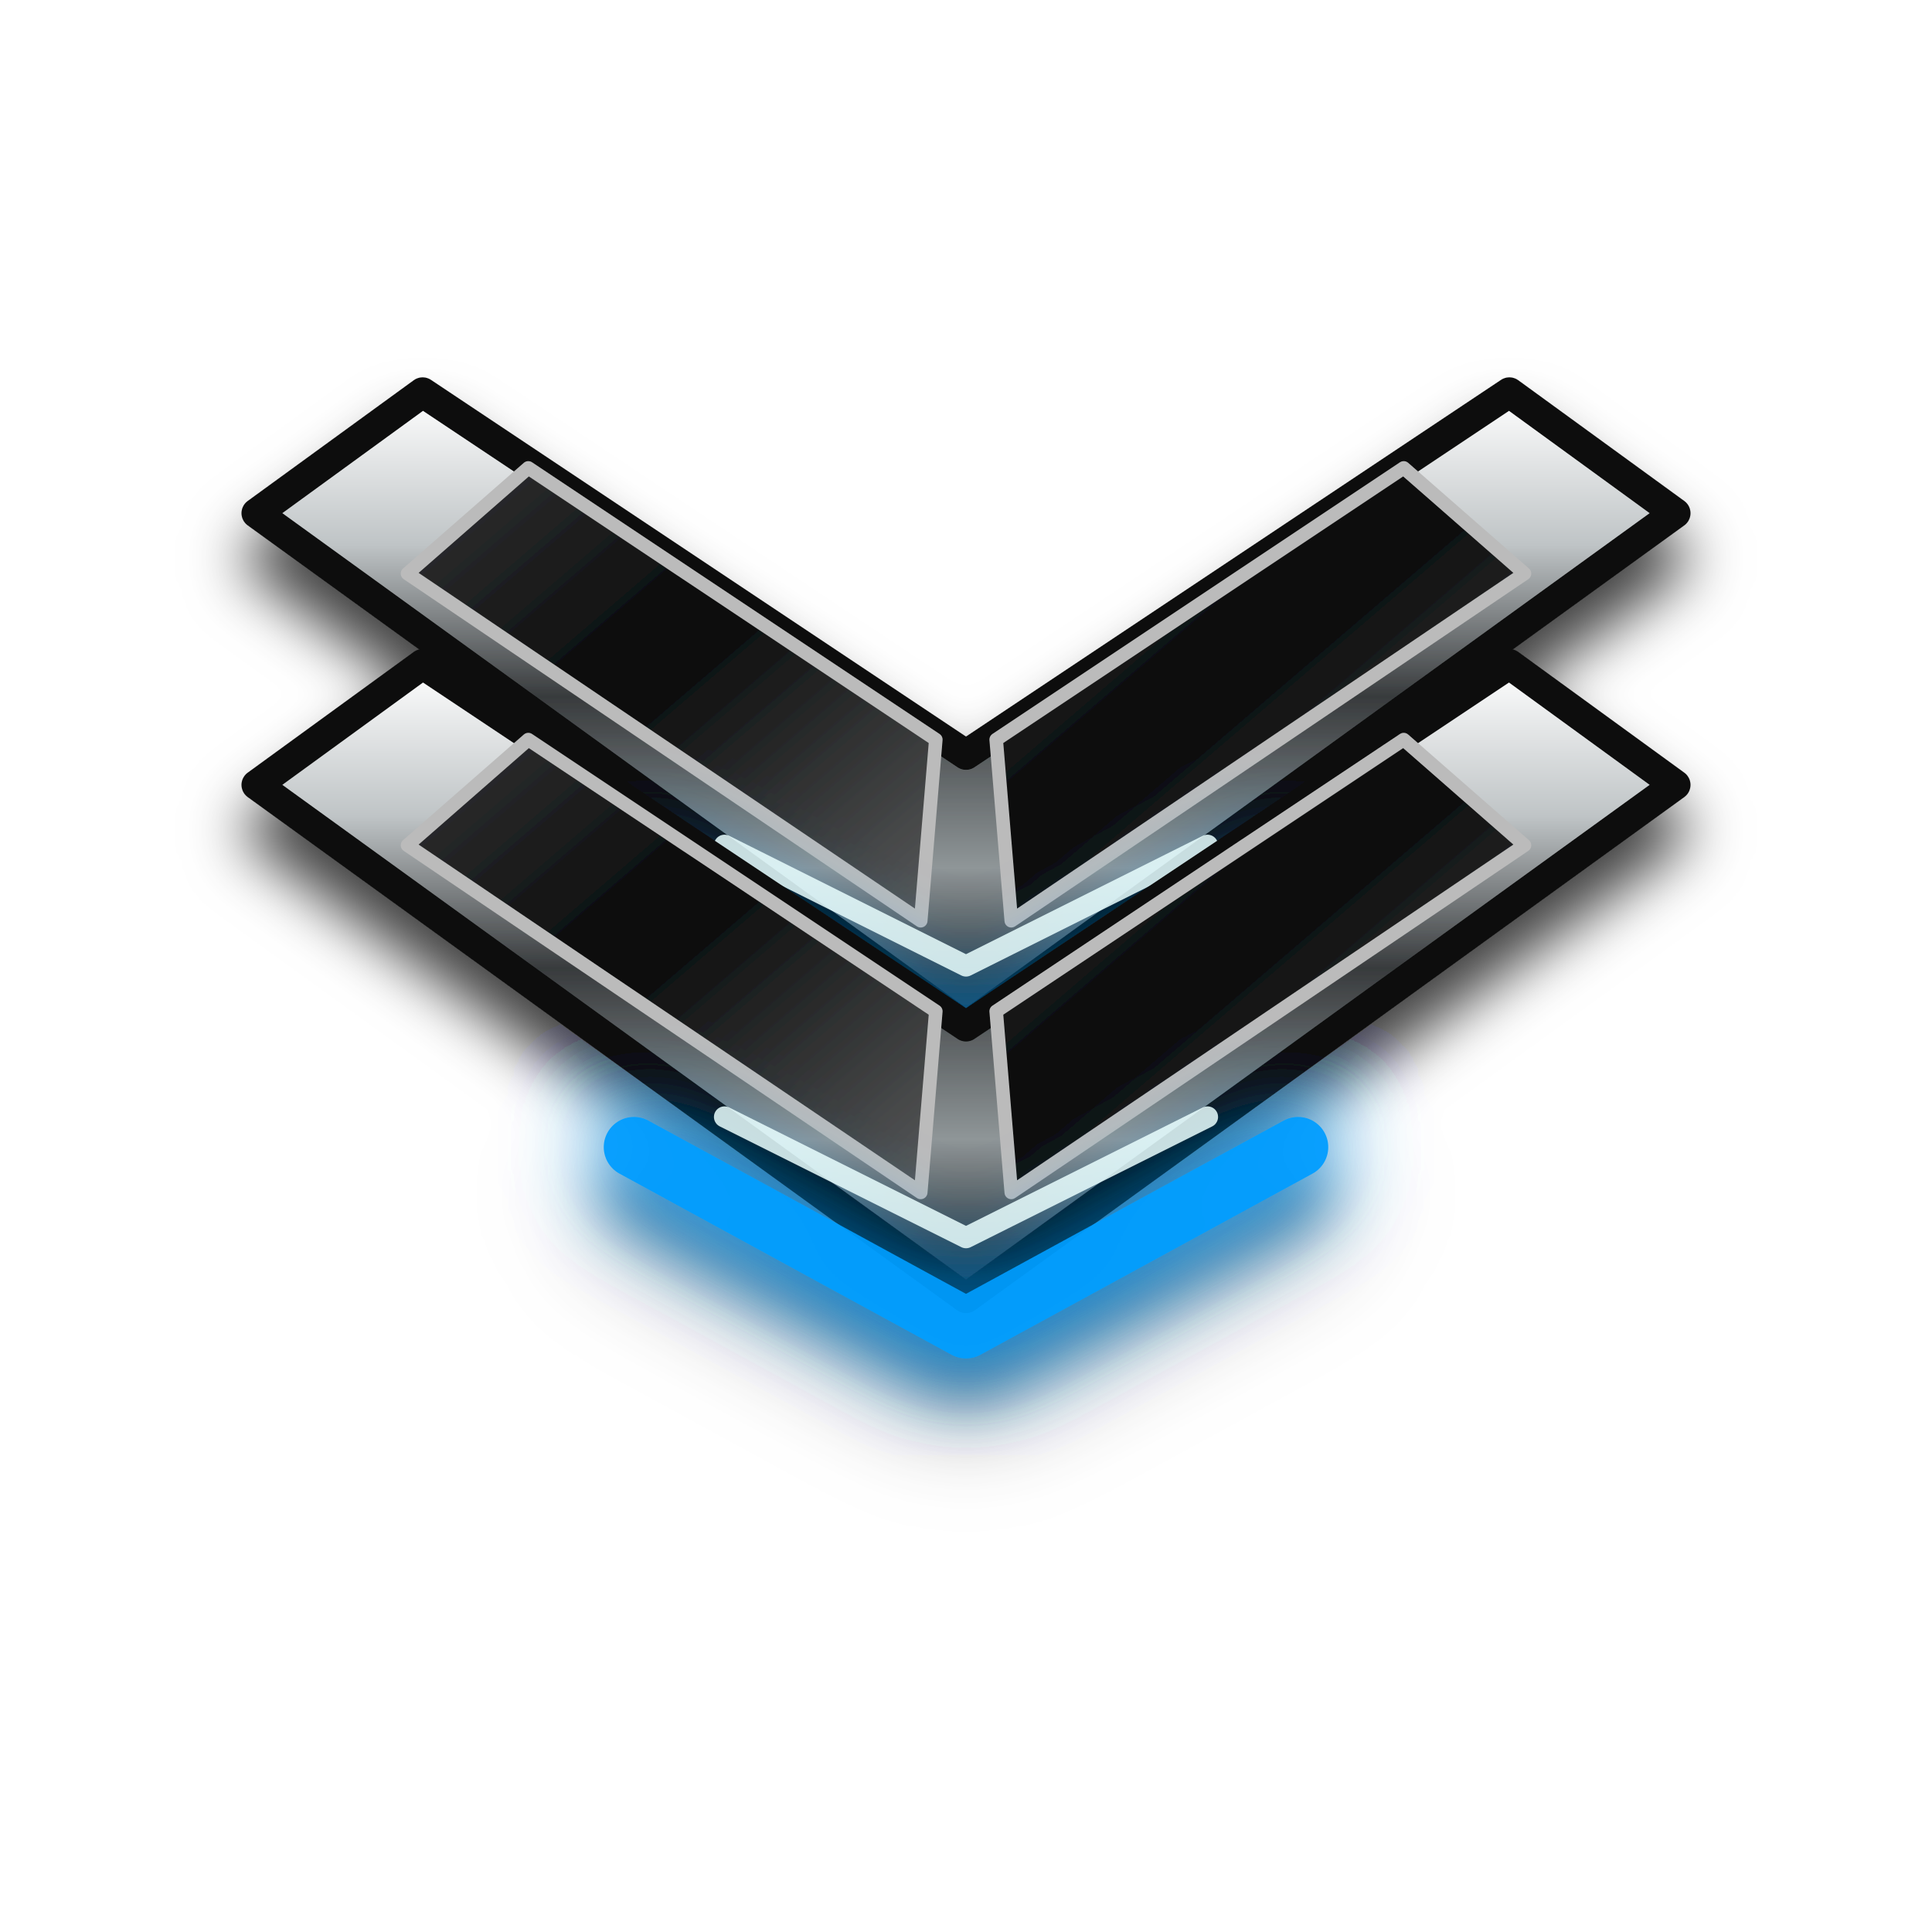
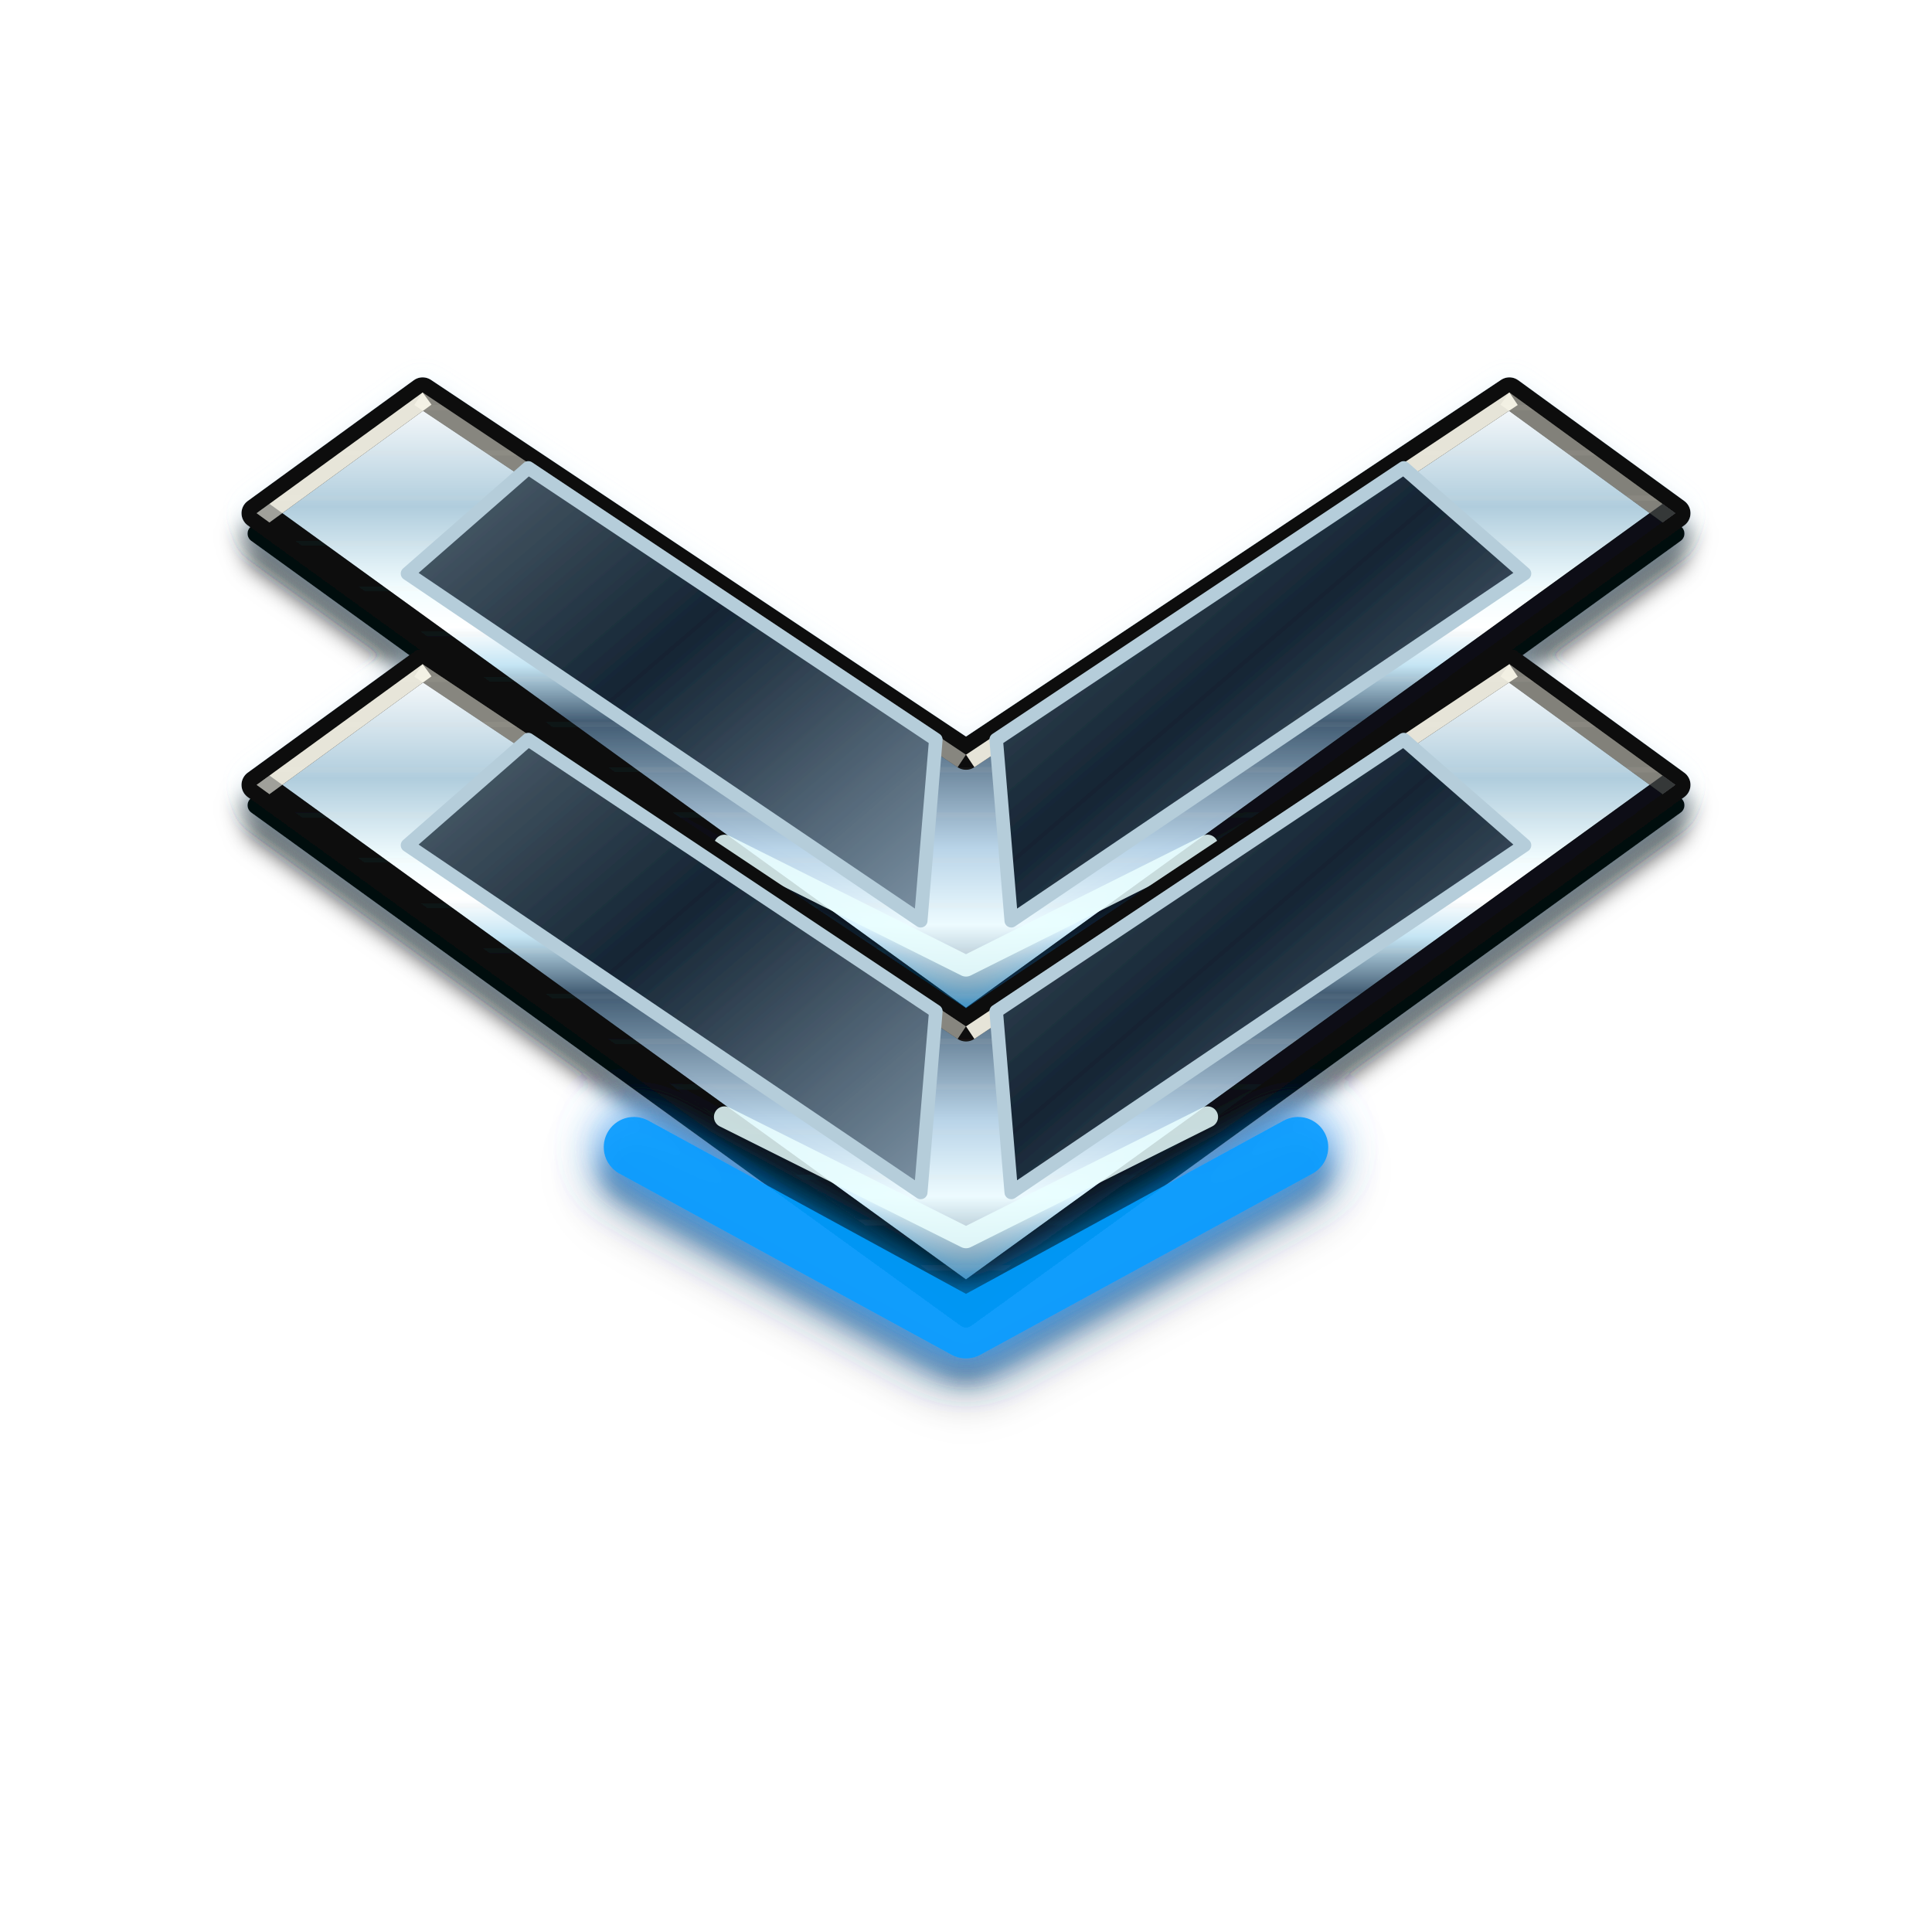
<svg xmlns="http://www.w3.org/2000/svg" width="128" height="128" viewBox="0 0 128 128">
  <defs>
    <linearGradient id="steel" x1="0" y1="0" x2="1" y2="1">
-       <stop offset="0%" stop-color="#f6f2e8" />
-       <stop offset="20%" stop-color="#8e8980" />
-       <stop offset="50%" stop-color="#1e211f" />
-       <stop offset="72%" stop-color="#b9b4a8" />
-       <stop offset="100%" stop-color="#3f3d39" />
+       <stop offset="0%" stop-color="#f5fdff" />
+       <stop offset="18%" stop-color="#9dbdd1" />
+       <stop offset="30%" stop-color="#e1f4ff" />
+       <stop offset="36%" stop-color="#ffffff" />
+       <stop offset="42%" stop-color="#c7e7f7" />
+       <stop offset="53%" stop-color="#3c536b" />
+       <stop offset="72%" stop-color="#bdd9ed" />
+       <stop offset="84%" stop-color="#f4fcff" />
+       <stop offset="100%" stop-color="#5c7d97" />
    </linearGradient>
    <linearGradient id="steel2" x1="0" y1="0" x2="0" y2="1">
      <stop offset="0%" stop-color="#ffffff" />
-       <stop offset="24%" stop-color="#bfc4c6" />
-       <stop offset="48%" stop-color="#383b3d" />
-       <stop offset="75%" stop-color="#8f9698" />
-       <stop offset="100%" stop-color="#0c0d0f" />
+       <stop offset="18%" stop-color="#b0cddd" />
+       <stop offset="31%" stop-color="#f2fdff" />
+       <stop offset="37%" stop-color="#ffffff" />
+       <stop offset="43%" stop-color="#c5e5f4" />
+       <stop offset="52%" stop-color="#425c73" />
+       <stop offset="72%" stop-color="#b9d4e8" />
+       <stop offset="84%" stop-color="#edfbff" />
+       <stop offset="100%" stop-color="#567990" />
    </linearGradient>
    <linearGradient id="darkMetal" x1="0" y1="0" x2="1" y2="1">
-       <stop offset="0%" stop-color="#343536" />
-       <stop offset="45%" stop-color="#070808" />
-       <stop offset="100%" stop-color="#5a5c5d" />
+       <stop offset="0%" stop-color="#536572" />
+       <stop offset="45%" stop-color="#142433" />
+       <stop offset="100%" stop-color="#7e94a6" />
    </linearGradient>
    <linearGradient id="blueCore" x1="0" y1="0" x2="1" y2="0">
-       <stop offset="0%" stop-color="#002cc8" />
-       <stop offset="28%" stop-color="#02b7ff" />
-       <stop offset="50%" stop-color="#d7ffff" />
-       <stop offset="72%" stop-color="#0095ff" />
-       <stop offset="100%" stop-color="#001da7" />
+       <stop offset="0%" stop-color="#0039ca" />
+       <stop offset="25%" stop-color="#00bfff" />
+       <stop offset="42%" stop-color="#62e6ff" />
+       <stop offset="49%" stop-color="#f4ffff" />
+       <stop offset="54%" stop-color="#baffff" />
+       <stop offset="72%" stop-color="#00a9ff" />
+       <stop offset="100%" stop-color="#00349b" />
    </linearGradient>
    <radialGradient id="blueGlow" cx="50%" cy="50%" r="50%">
      <stop offset="0%" stop-color="#cbffff" stop-opacity=".95" />
-       <stop offset="45%" stop-color="#00aaff" stop-opacity=".55" />
+       <stop offset="45%" stop-color="#00c4ff" stop-opacity=".72" />
      <stop offset="100%" stop-color="#003bff" stop-opacity="0" />
    </radialGradient>
    <linearGradient id="copper" x1="0" y1="0" x2="1" y2="1">
-       <stop offset="0%" stop-color="#fff2c0" />
-       <stop offset="18%" stop-color="#ff9c42" />
-       <stop offset="48%" stop-color="#6e2100" />
-       <stop offset="76%" stop-color="#c45b00" />
-       <stop offset="100%" stop-color="#ffd16a" />
+       <stop offset="0%" stop-color="#fff4d2" />
+       <stop offset="16%" stop-color="#e4a054" />
+       <stop offset="29%" stop-color="#ffd58d" />
+       <stop offset="36%" stop-color="#fff6df" />
+       <stop offset="43%" stop-color="#efb96d" />
+       <stop offset="53%" stop-color="#7e3b13" />
+       <stop offset="73%" stop-color="#d58a38" />
+       <stop offset="85%" stop-color="#ffd17f" />
+       <stop offset="100%" stop-color="#985221" />
    </linearGradient>
    <linearGradient id="gold" x1="0" y1="0" x2="1" y2="1">
-       <stop offset="0%" stop-color="#fff7af" />
-       <stop offset="20%" stop-color="#ffbd20" />
-       <stop offset="44%" stop-color="#7a3d00" />
-       <stop offset="70%" stop-color="#e98a00" />
-       <stop offset="100%" stop-color="#fff06a" />
+       <stop offset="0%" stop-color="#fffbd4" />
+       <stop offset="16%" stop-color="#e9b83d" />
+       <stop offset="29%" stop-color="#f9d96c" />
+       <stop offset="36%" stop-color="#fffef0" />
+       <stop offset="43%" stop-color="#ffed95" />
+       <stop offset="53%" stop-color="#9d6916" />
+       <stop offset="71%" stop-color="#e7b632" />
+       <stop offset="84%" stop-color="#fff6b6" />
+       <stop offset="100%" stop-color="#ac791b" />
    </linearGradient>
    <linearGradient id="redGem" x1="0" y1="0" x2="0" y2="1">
-       <stop offset="0%" stop-color="#ff6b25" />
-       <stop offset="45%" stop-color="#a5120b" />
-       <stop offset="100%" stop-color="#430007" />
+       <stop offset="0%" stop-color="#ff9a7c" />
+       <stop offset="26%" stop-color="#e14b43" />
+       <stop offset="42%" stop-color="#ffbe9c" />
+       <stop offset="52%" stop-color="#b22530" />
+       <stop offset="76%" stop-color="#731825" />
+       <stop offset="100%" stop-color="#421020" />
    </linearGradient>
    <filter id="shadow" x="-30%" y="-30%" width="160%" height="160%">
-       <feDropShadow dx="0" dy="3" stdDeviation="2" flood-color="#000000" flood-opacity=".75" />
+       <feDropShadow dx="0" dy="1.5" stdDeviation="0.7" flood-color="#000000" flood-opacity=".75" />
    </filter>
    <filter id="glow" x="-70%" y="-70%" width="240%" height="240%">
-       <feGaussianBlur stdDeviation="3.2" result="blur" />
+       <feGaussianBlur stdDeviation="1.6" result="blur" />
      <feMerge>
        <feMergeNode in="blur" />
        <feMergeNode in="SourceGraphic" />
      </feMerge>
    </filter>
+     <filter id="metalAura" x="-15%" y="-15%" width="130%" height="130%">
+       <feDropShadow dx="0" dy="0" stdDeviation=".65" flood-color="#b7e8ff" flood-opacity="0.18" />
+     </filter>
  </defs>
  <g filter="url(#shadow)">
-     <polygon points="17.0,34.0 28.0,26.0 64.0,50.0 100.0,26.0 111.0,34.0 64.0,68.0" fill="url(#steel2)" stroke="#080808" stroke-width="2" stroke-linejoin="round" />
-     <polygon points="27.0,38.0 61.0,61.0 62.0,49.0 35.0,31.0" fill="url(#darkMetal)" stroke="#bbb" stroke-width="0.9" stroke-linejoin="round" />
-     <polygon points="101.0,38.0 67.0,61.0 66.0,49.0 93.0,31.0" fill="url(#darkMetal)" stroke="#bbb" stroke-width="0.9" stroke-linejoin="round" />
-     <path d="M 42.0 58.0 L 64.0 70.0 L 86.0 58.0" fill="none" stroke="#009dff" stroke-width="4" stroke-linejoin="round" stroke-linecap="round" filter="url(#glow)" opacity=".95" />
-     <path d="M 48.0 56.0 L 64.0 64.0 L 80.0 56.0" fill="none" stroke="#eaffff" stroke-width="1.4" stroke-linejoin="round" stroke-linecap="round" opacity=".85" />
-     <polygon points="17.0,52.0 28.0,44.0 64.0,68.0 100.0,44.0 111.0,52.0 64.0,86.0" fill="url(#steel2)" stroke="#080808" stroke-width="2" stroke-linejoin="round" />
-     <polygon points="27.0,56.0 61.0,79.0 62.0,67.0 35.0,49.0" fill="url(#darkMetal)" stroke="#bbb" stroke-width="0.9" stroke-linejoin="round" />
-     <polygon points="101.0,56.0 67.0,79.0 66.0,67.0 93.0,49.0" fill="url(#darkMetal)" stroke="#bbb" stroke-width="0.9" stroke-linejoin="round" />
-     <path d="M 42.0 76.0 L 64.0 88.0 L 86.0 76.0" fill="none" stroke="#009dff" stroke-width="4" stroke-linejoin="round" stroke-linecap="round" filter="url(#glow)" opacity=".95" />
-     <path d="M 48.0 74.0 L 64.0 82.0 L 80.0 74.0" fill="none" stroke="#eaffff" stroke-width="1.4" stroke-linejoin="round" stroke-linecap="round" opacity=".85" />
+     <g filter="url(#metalAura)">
+       <polygon points="17.0,34.0 28.0,26.0 64.0,50.0 100.0,26.0 111.0,34.0 64.0,68.0" fill="#26323e" stroke="#020810" stroke-width="1.2" stroke-linejoin="round" transform="translate(0 1.35)" />
+       <polygon points="17.0,34.0 28.0,26.0 64.0,50.0 100.0,26.0 111.0,34.0 64.0,68.0" fill="url(#steel2)" stroke="#080808" stroke-width="2" stroke-linejoin="round" />
+       <clipPath id="bevel-1">
+         <polygon points="17.0,34.0 28.0,26.0 64.0,50.0 100.0,26.0 111.0,34.0 64.0,68.0" />
+       </clipPath>
+       <g clip-path="url(#bevel-1)">
+         <path d="M0 0 H128 M0 3 H128 M0 6 H128 M0 9 H128 M0 12 H128 M0 15 H128 M0 18 H128 M0 21 H128 M0 24 H128 M0 27 H128 M0 30 H128 M0 33 H128 M0 36 H128 M0 39 H128 M0 42 H128 M0 45 H128 M0 48 H128 M0 51 H128 M0 54 H128 M0 57 H128 M0 60 H128 M0 63 H128 M0 66 H128 M0 69 H128 M0 72 H128 M0 75 H128 M0 78 H128 M0 81 H128 M0 84 H128 M0 87 H128 M0 90 H128 M0 93 H128 M0 96 H128 M0 99 H128 M0 102 H128 M0 105 H128 M0 108 H128 M0 111 H128 M0 114 H128 M0 117 H128 M0 120 H128 M0 123 H128 M0 126 H128" fill="none" stroke="#f2e7cd" stroke-opacity=".055" stroke-width=".35" />
+         <path d="M17.0 34.0 L28.0 26.0" fill="none" stroke="#fffdf0" stroke-opacity="0.899" stroke-width="2.0" />
+         <path d="M28.0 26.0 L64.0 50.0" fill="none" stroke="#fffdf0" stroke-opacity="0.512" stroke-width="2.0" />
+         <path d="M64.0 50.0 L100.0 26.0" fill="none" stroke="#fffdf0" stroke-opacity="0.895" stroke-width="2.0" />
+         <path d="M100.0 26.0 L111.0 34.0" fill="none" stroke="#fffdf0" stroke-opacity="0.493" stroke-width="2.0" />
+         <path d="M111.0 34.0 L64.0 68.0" fill="none" stroke="#0c1017" stroke-opacity="0.655" stroke-width="2.0" />
+         <path d="M64.0 68.0 L17.0 34.0" fill="none" stroke="#0c1017" stroke-opacity="0.323" stroke-width="2.0" />
+       </g>
+       <polygon points="27.0,38.0 61.0,61.0 62.0,49.0 35.0,31.0" fill="url(#darkMetal)" stroke="#b5cdda" stroke-width="0.9" stroke-linejoin="round" />
+       <polygon points="101.0,38.0 67.0,61.0 66.0,49.0 93.0,31.0" fill="url(#darkMetal)" stroke="#b5cdda" stroke-width="0.9" stroke-linejoin="round" />
+       <path d="M 42.0 58.0 L 64.0 70.0 L 86.0 58.0" fill="none" stroke="#009dff" stroke-width="4" stroke-linejoin="round" stroke-linecap="round" filter="url(#glow)" opacity=".95" />
+       <path d="M 48.0 56.0 L 64.0 64.0 L 80.0 56.0" fill="none" stroke="#eaffff" stroke-width="1.4" stroke-linejoin="round" stroke-linecap="round" opacity=".85" />
+       <polygon points="17.0,52.0 28.0,44.0 64.0,68.0 100.0,44.0 111.0,52.0 64.0,86.0" fill="#26323e" stroke="#020810" stroke-width="1.2" stroke-linejoin="round" transform="translate(0 1.35)" />
+       <polygon points="17.0,52.0 28.0,44.0 64.0,68.0 100.0,44.0 111.0,52.0 64.0,86.0" fill="url(#steel2)" stroke="#080808" stroke-width="2" stroke-linejoin="round" />
+       <clipPath id="bevel-2">
+         <polygon points="17.0,52.0 28.0,44.0 64.0,68.0 100.0,44.0 111.0,52.0 64.0,86.0" />
+       </clipPath>
+       <g clip-path="url(#bevel-2)">
+         <path d="M0 0 H128 M0 3 H128 M0 6 H128 M0 9 H128 M0 12 H128 M0 15 H128 M0 18 H128 M0 21 H128 M0 24 H128 M0 27 H128 M0 30 H128 M0 33 H128 M0 36 H128 M0 39 H128 M0 42 H128 M0 45 H128 M0 48 H128 M0 51 H128 M0 54 H128 M0 57 H128 M0 60 H128 M0 63 H128 M0 66 H128 M0 69 H128 M0 72 H128 M0 75 H128 M0 78 H128 M0 81 H128 M0 84 H128 M0 87 H128 M0 90 H128 M0 93 H128 M0 96 H128 M0 99 H128 M0 102 H128 M0 105 H128 M0 108 H128 M0 111 H128 M0 114 H128 M0 117 H128 M0 120 H128 M0 123 H128 M0 126 H128" fill="none" stroke="#f2e7cd" stroke-opacity=".055" stroke-width=".35" />
+         <path d="M17.0 52.0 L28.0 44.0" fill="none" stroke="#fffdf0" stroke-opacity="0.899" stroke-width="2.0" />
+         <path d="M28.0 44.0 L64.0 68.0" fill="none" stroke="#fffdf0" stroke-opacity="0.512" stroke-width="2.0" />
+         <path d="M64.0 68.0 L100.0 44.0" fill="none" stroke="#fffdf0" stroke-opacity="0.895" stroke-width="2.0" />
+         <path d="M100.0 44.0 L111.0 52.0" fill="none" stroke="#fffdf0" stroke-opacity="0.493" stroke-width="2.0" />
+         <path d="M111.0 52.0 L64.0 86.0" fill="none" stroke="#0c1017" stroke-opacity="0.655" stroke-width="2.0" />
+         <path d="M64.0 86.0 L17.0 52.0" fill="none" stroke="#0c1017" stroke-opacity="0.323" stroke-width="2.0" />
+       </g>
+       <polygon points="27.0,56.0 61.0,79.0 62.0,67.0 35.0,49.0" fill="url(#darkMetal)" stroke="#b5cdda" stroke-width="0.9" stroke-linejoin="round" />
+       <polygon points="101.0,56.0 67.0,79.0 66.0,67.0 93.0,49.0" fill="url(#darkMetal)" stroke="#b5cdda" stroke-width="0.9" stroke-linejoin="round" />
+       <path d="M 42.0 76.0 L 64.0 88.0 L 86.0 76.0" fill="none" stroke="#009dff" stroke-width="4" stroke-linejoin="round" stroke-linecap="round" filter="url(#glow)" opacity=".95" />
+       <path d="M 48.0 74.0 L 64.0 82.0 L 80.0 74.0" fill="none" stroke="#eaffff" stroke-width="1.4" stroke-linejoin="round" stroke-linecap="round" opacity=".85" />
+     </g>
  </g>
</svg>
